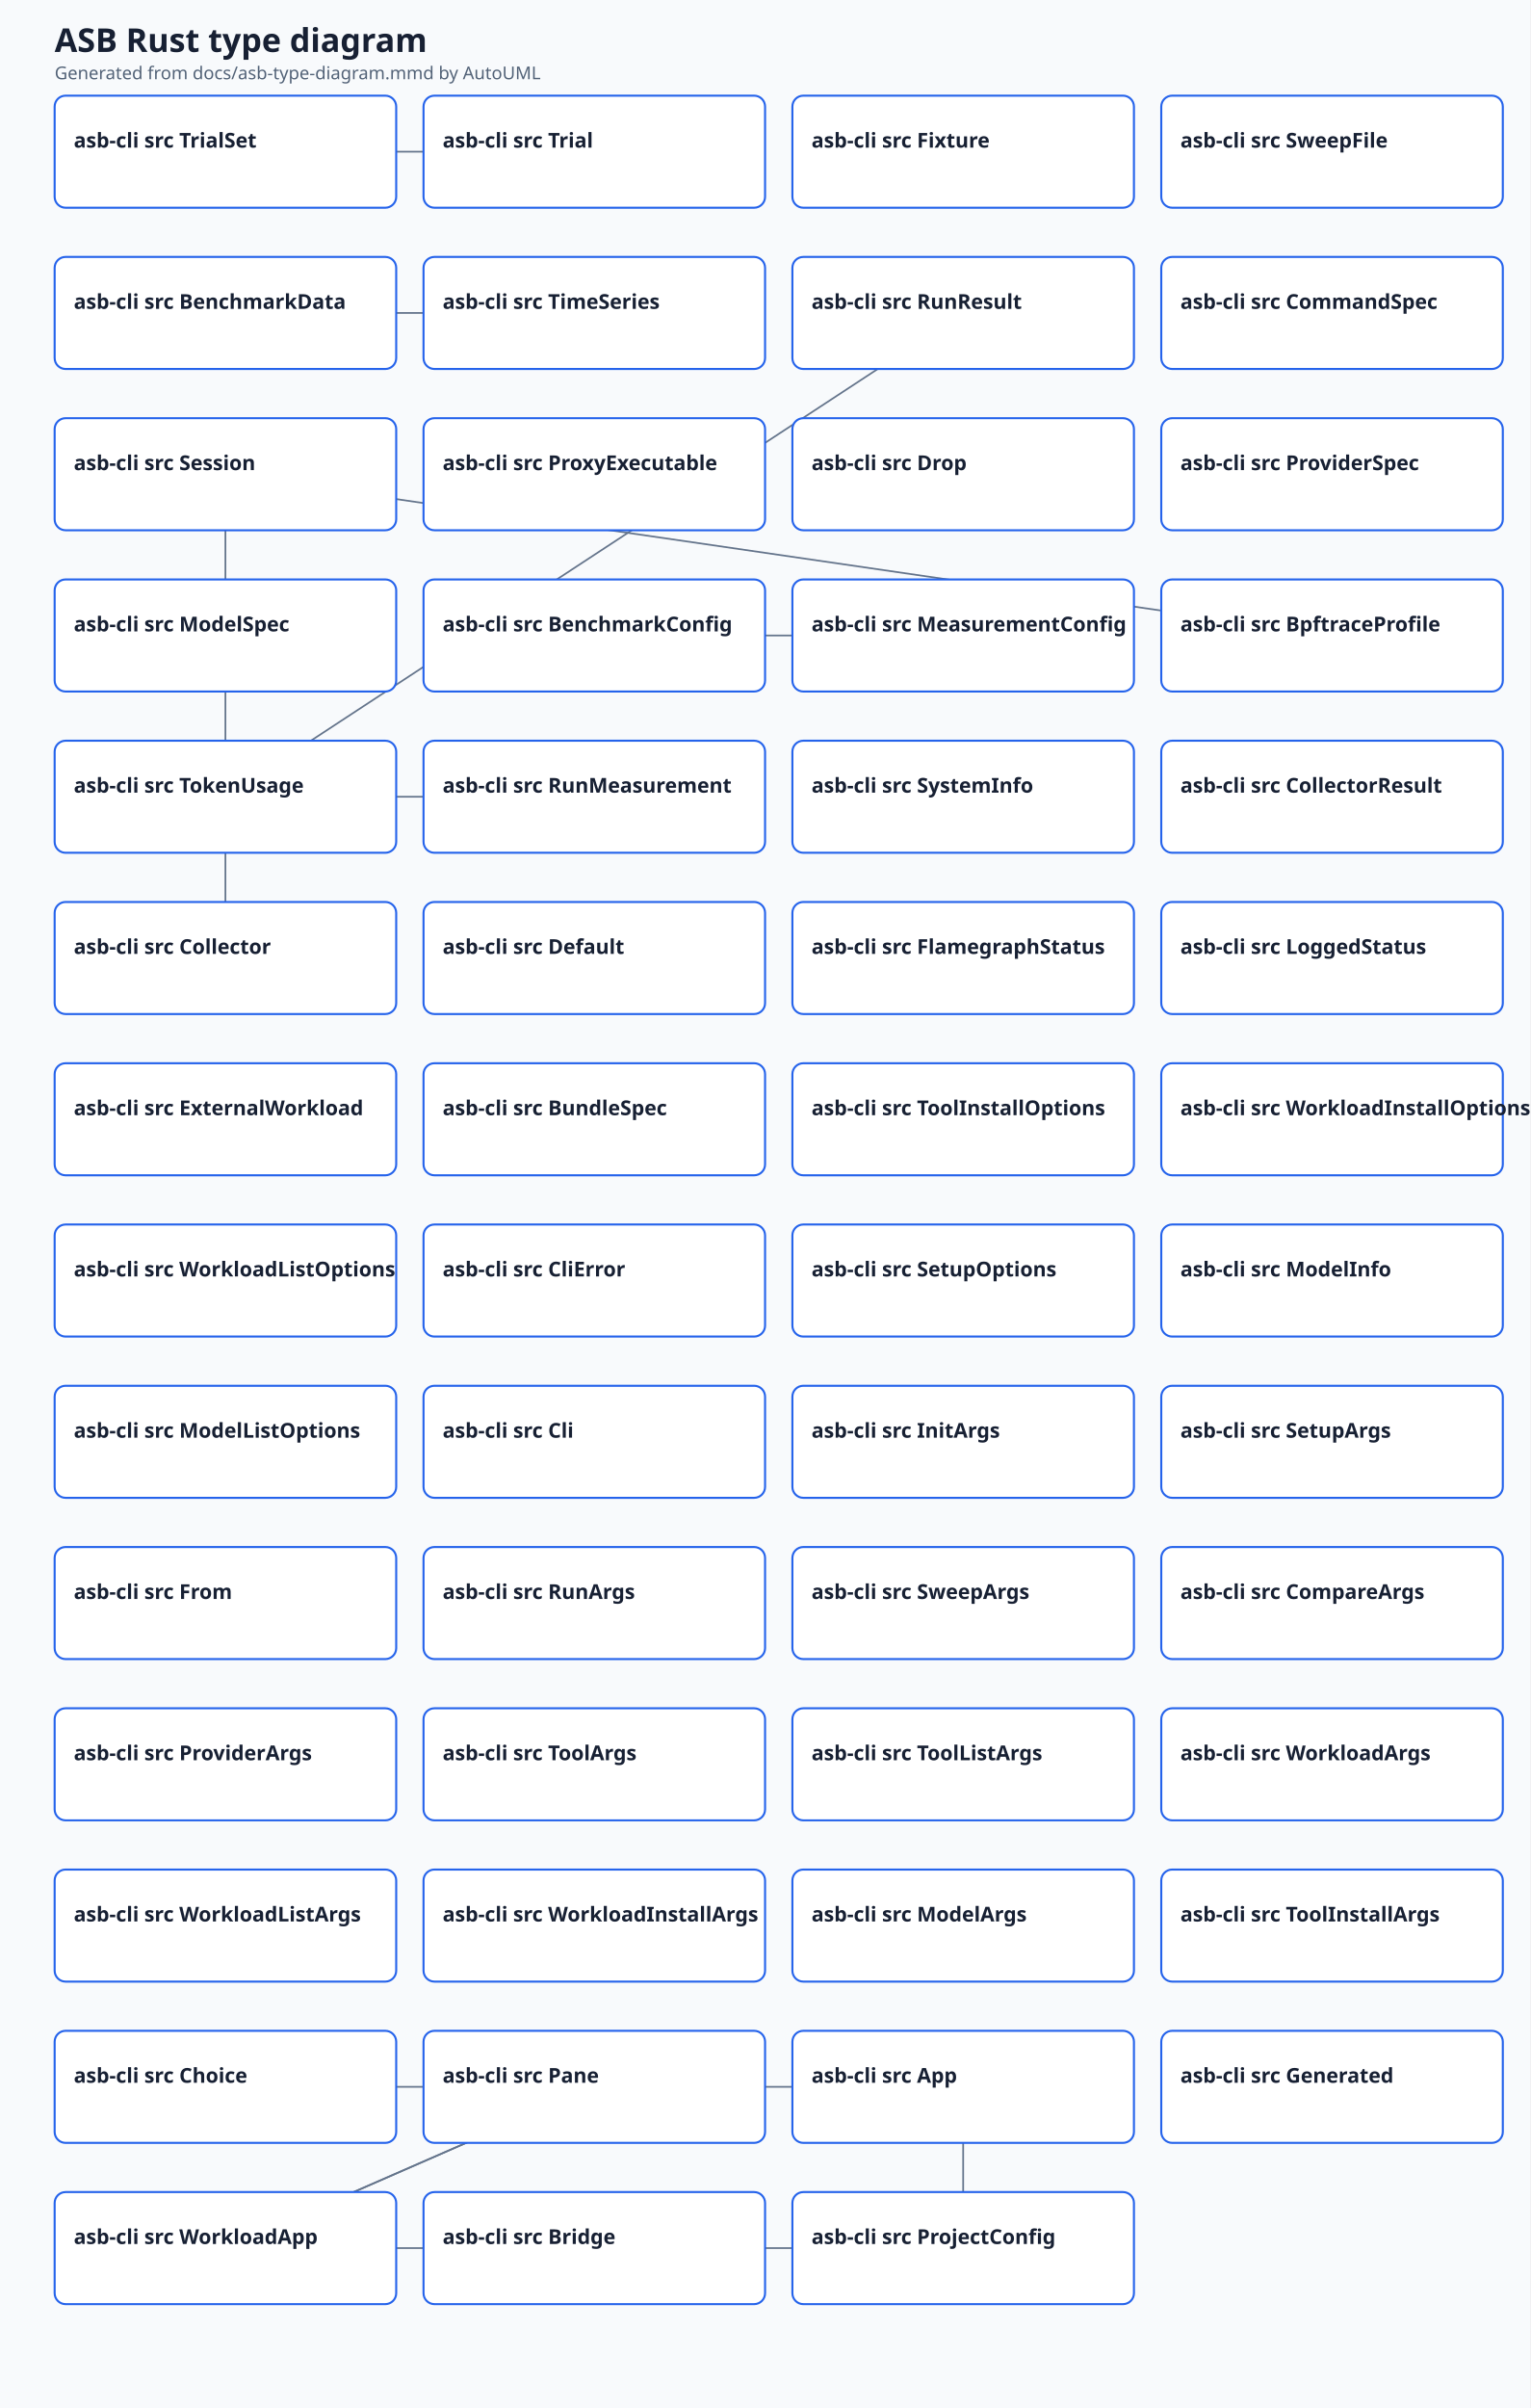
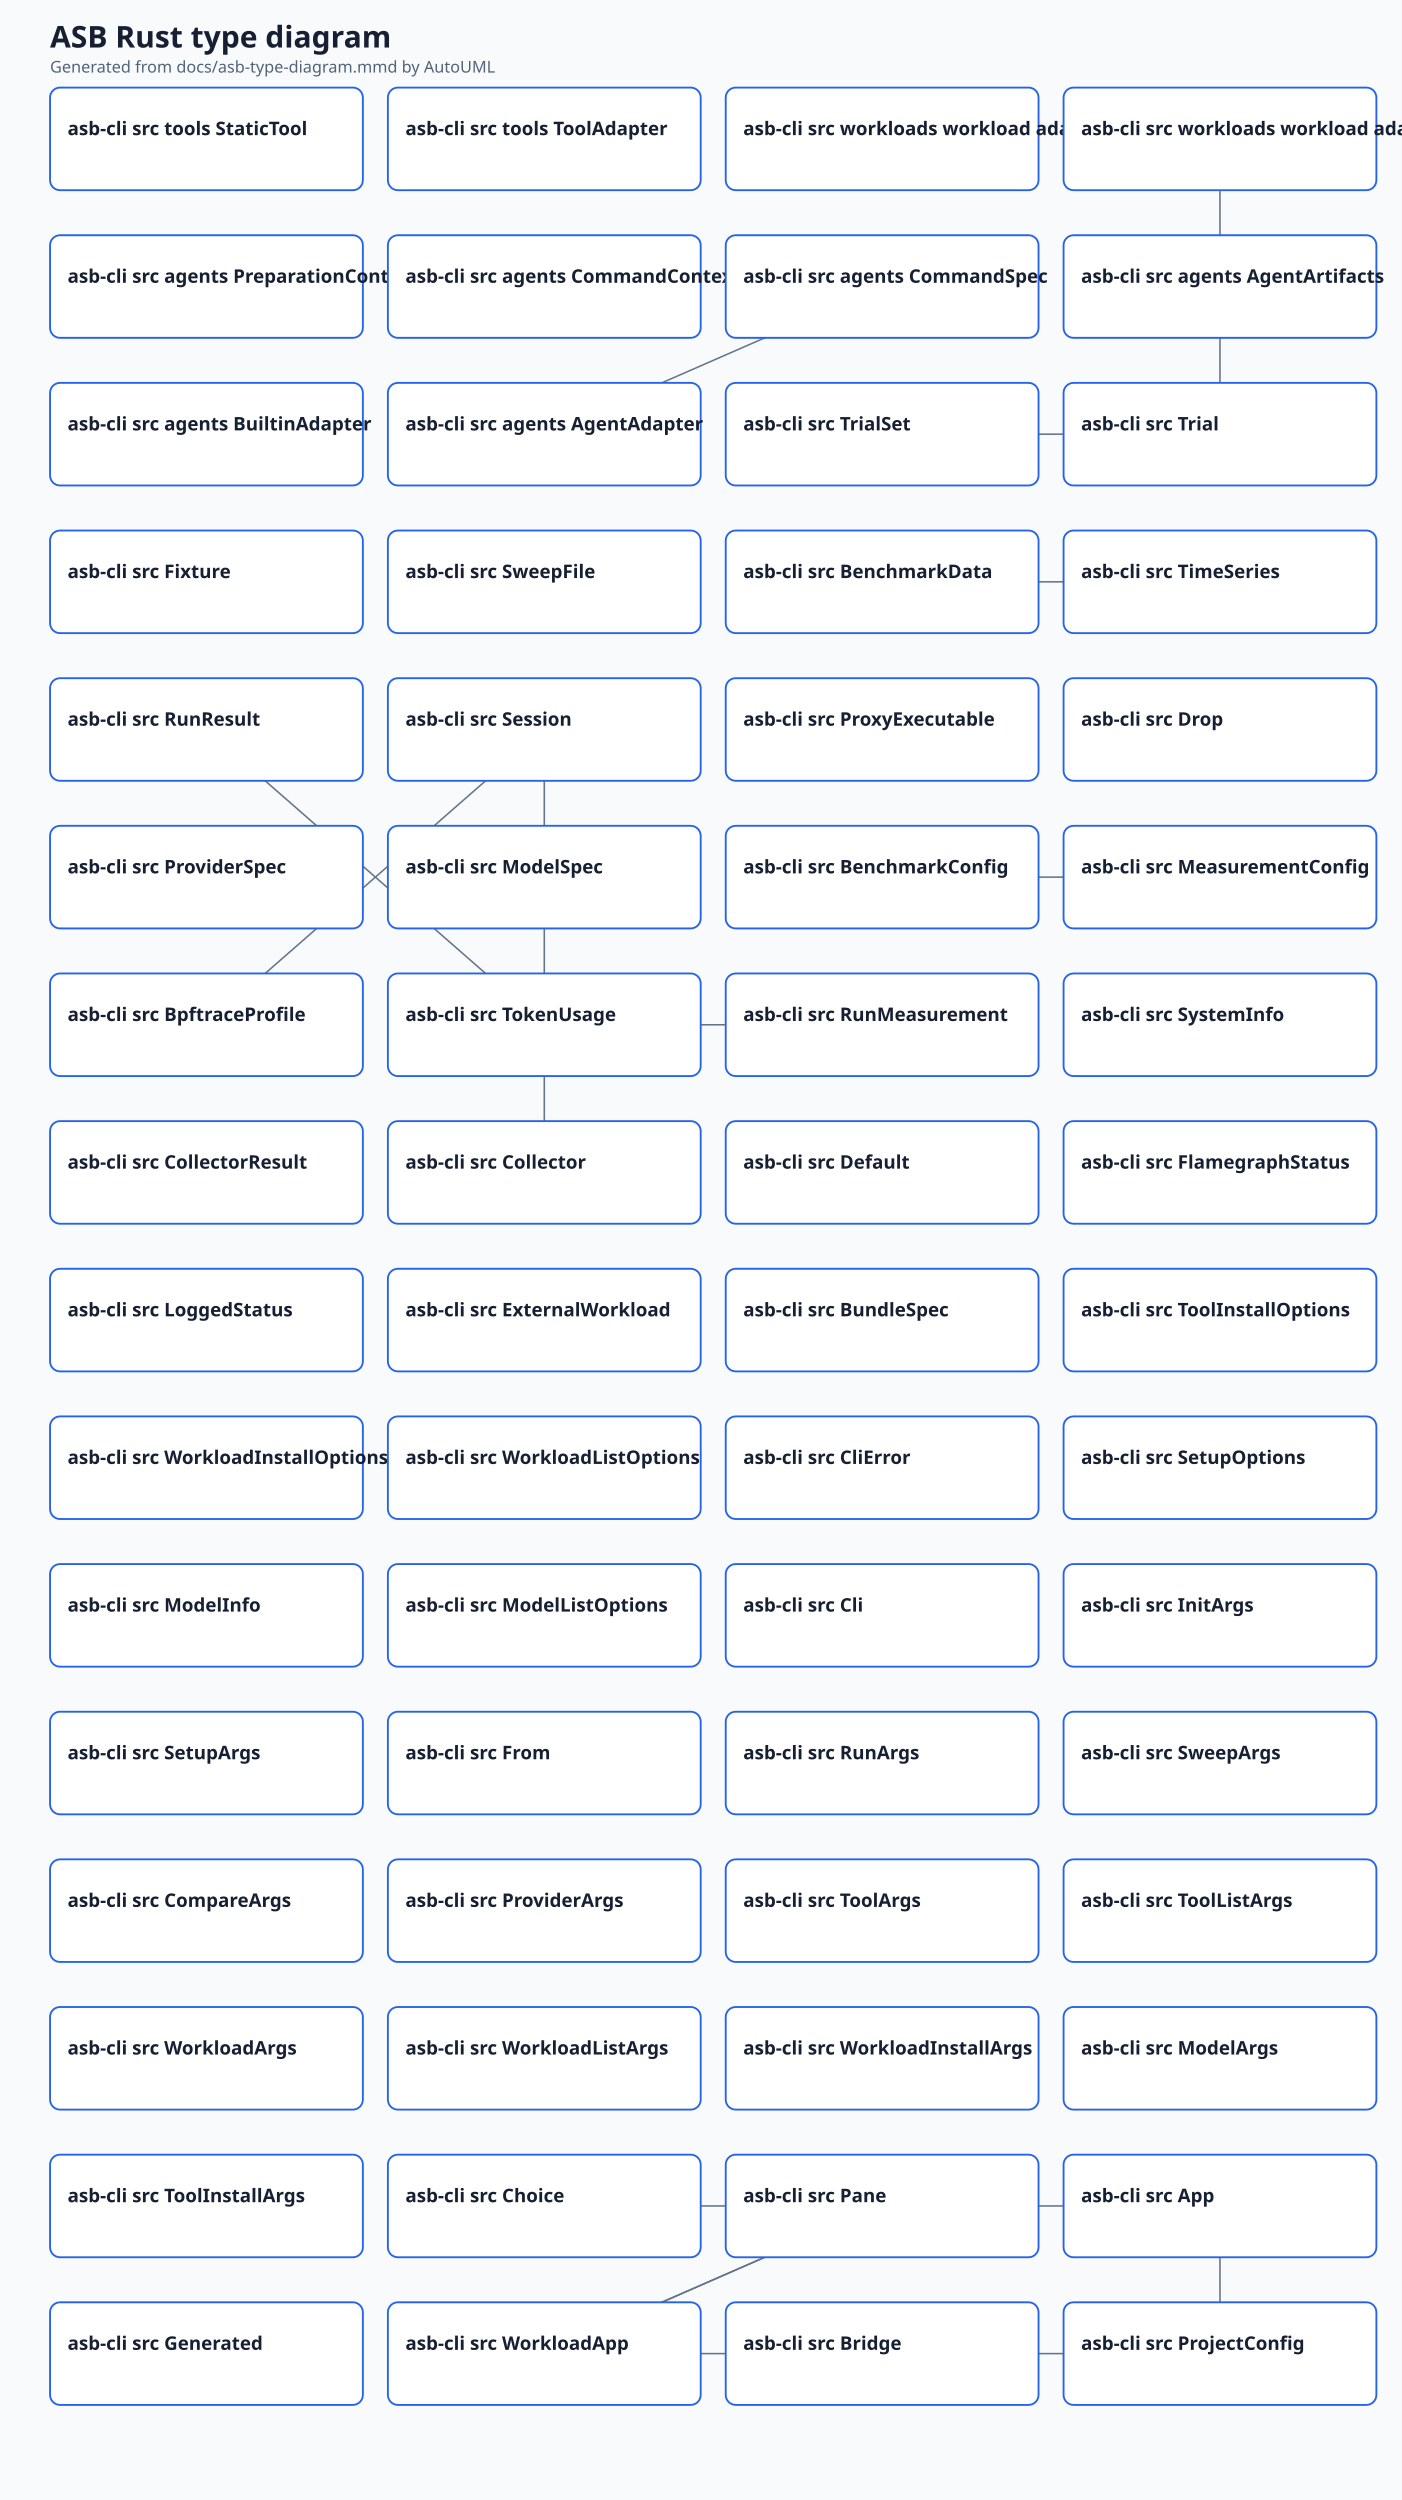
- <svg xmlns="http://www.w3.org/2000/svg" width="1120" height="1762" viewBox="0 0 1120 1762">
+ <svg xmlns="http://www.w3.org/2000/svg" width="1120" height="1998" viewBox="0 0 1120 1998">
  <defs>
    <marker id="arrow" markerWidth="8" markerHeight="8" refX="7" refY="4" orient="auto">
      <path d="M0,0 L8,4 L0,8 z" fill="#4f5d75" />
    </marker>
  </defs>
  <rect width="100%" height="100%" fill="#f8fafc" />
  <text x="40" y="38" font-family="sans-serif" font-size="24" font-weight="700" fill="#172033">ASB Rust type diagram</text>
  <text x="40" y="58" font-family="sans-serif" font-size="13" fill="#526277">Generated from docs/asb-type-diagram.mmd by AutoUML</text>
-   <line x1="165" y1="111" x2="435" y2="111" stroke="#64748b" stroke-width="1.25" marker-end="url(#arrow)" />
-   <line x1="165" y1="229" x2="435" y2="229" stroke="#64748b" stroke-width="1.25" marker-end="url(#arrow)" />
-   <line x1="705" y1="229" x2="165" y2="583" stroke="#64748b" stroke-width="1.25" marker-end="url(#arrow)" />
-   <line x1="435" y1="465" x2="705" y2="465" stroke="#64748b" stroke-width="1.25" marker-end="url(#arrow)" />
-   <line x1="435" y1="583" x2="165" y2="583" stroke="#64748b" stroke-width="1.25" marker-end="url(#arrow)" />
-   <line x1="165" y1="347" x2="165" y2="701" stroke="#64748b" stroke-width="1.25" marker-end="url(#arrow)" />
-   <line x1="165" y1="347" x2="975" y2="465" stroke="#64748b" stroke-width="1.25" marker-end="url(#arrow)" />
-   <line x1="435" y1="1527" x2="165" y2="1527" stroke="#64748b" stroke-width="1.25" marker-end="url(#arrow)" />
-   <line x1="705" y1="1527" x2="705" y2="1645" stroke="#64748b" stroke-width="1.25" marker-end="url(#arrow)" />
-   <line x1="705" y1="1527" x2="435" y2="1527" stroke="#64748b" stroke-width="1.25" marker-end="url(#arrow)" />
-   <line x1="165" y1="1645" x2="705" y2="1645" stroke="#64748b" stroke-width="1.25" marker-end="url(#arrow)" />
-   <line x1="165" y1="1645" x2="435" y2="1527" stroke="#64748b" stroke-width="1.25" marker-end="url(#arrow)" />
-   <line x1="165" y1="1645" x2="435" y2="1527" stroke="#64748b" stroke-width="1.25" marker-end="url(#arrow)" />
+   <line x1="975" y1="111" x2="975" y2="347" stroke="#64748b" stroke-width="1.25" marker-end="url(#arrow)" />
+   <line x1="435" y1="347" x2="705" y2="229" stroke="#64748b" stroke-width="1.25" marker-end="url(#arrow)" />
+   <line x1="705" y1="347" x2="975" y2="347" stroke="#64748b" stroke-width="1.25" marker-end="url(#arrow)" />
+   <line x1="705" y1="465" x2="975" y2="465" stroke="#64748b" stroke-width="1.25" marker-end="url(#arrow)" />
+   <line x1="165" y1="583" x2="435" y2="819" stroke="#64748b" stroke-width="1.25" marker-end="url(#arrow)" />
+   <line x1="705" y1="701" x2="975" y2="701" stroke="#64748b" stroke-width="1.25" marker-end="url(#arrow)" />
+   <line x1="705" y1="819" x2="435" y2="819" stroke="#64748b" stroke-width="1.25" marker-end="url(#arrow)" />
+   <line x1="435" y1="583" x2="435" y2="937" stroke="#64748b" stroke-width="1.25" marker-end="url(#arrow)" />
+   <line x1="435" y1="583" x2="165" y2="819" stroke="#64748b" stroke-width="1.25" marker-end="url(#arrow)" />
+   <line x1="705" y1="1763" x2="435" y2="1763" stroke="#64748b" stroke-width="1.25" marker-end="url(#arrow)" />
+   <line x1="975" y1="1763" x2="975" y2="1881" stroke="#64748b" stroke-width="1.25" marker-end="url(#arrow)" />
+   <line x1="975" y1="1763" x2="705" y2="1763" stroke="#64748b" stroke-width="1.25" marker-end="url(#arrow)" />
+   <line x1="435" y1="1881" x2="975" y2="1881" stroke="#64748b" stroke-width="1.25" marker-end="url(#arrow)" />
+   <line x1="435" y1="1881" x2="705" y2="1763" stroke="#64748b" stroke-width="1.25" marker-end="url(#arrow)" />
+   <line x1="435" y1="1881" x2="705" y2="1763" stroke="#64748b" stroke-width="1.25" marker-end="url(#arrow)" />
  <rect x="40" y="70" width="250" height="82" rx="8" fill="#ffffff" stroke="#2563eb" stroke-width="1.5" />
-   <text x="54" y="108" font-family="sans-serif" font-size="15" font-weight="600" fill="#172033">asb-cli src TrialSet</text>
+   <text x="54" y="108" font-family="sans-serif" font-size="15" font-weight="600" fill="#172033">asb-cli src tools StaticTool</text>
  <rect x="310" y="70" width="250" height="82" rx="8" fill="#ffffff" stroke="#2563eb" stroke-width="1.5" />
-   <text x="324" y="108" font-family="sans-serif" font-size="15" font-weight="600" fill="#172033">asb-cli src Trial</text>
+   <text x="324" y="108" font-family="sans-serif" font-size="15" font-weight="600" fill="#172033">asb-cli src tools ToolAdapter</text>
  <rect x="580" y="70" width="250" height="82" rx="8" fill="#ffffff" stroke="#2563eb" stroke-width="1.5" />
-   <text x="594" y="108" font-family="sans-serif" font-size="15" font-weight="600" fill="#172033">asb-cli src Fixture</text>
+   <text x="594" y="108" font-family="sans-serif" font-size="15" font-weight="600" fill="#172033">asb-cli src workloads workload adapters StaticExternalAdapter</text>
  <rect x="850" y="70" width="250" height="82" rx="8" fill="#ffffff" stroke="#2563eb" stroke-width="1.5" />
-   <text x="864" y="108" font-family="sans-serif" font-size="15" font-weight="600" fill="#172033">asb-cli src SweepFile</text>
+   <text x="864" y="108" font-family="sans-serif" font-size="15" font-weight="600" fill="#172033">asb-cli src workloads workload adapters WorkloadAdapter</text>
  <rect x="40" y="188" width="250" height="82" rx="8" fill="#ffffff" stroke="#2563eb" stroke-width="1.5" />
-   <text x="54" y="226" font-family="sans-serif" font-size="15" font-weight="600" fill="#172033">asb-cli src BenchmarkData</text>
+   <text x="54" y="226" font-family="sans-serif" font-size="15" font-weight="600" fill="#172033">asb-cli src agents PreparationContext</text>
  <rect x="310" y="188" width="250" height="82" rx="8" fill="#ffffff" stroke="#2563eb" stroke-width="1.5" />
-   <text x="324" y="226" font-family="sans-serif" font-size="15" font-weight="600" fill="#172033">asb-cli src TimeSeries</text>
+   <text x="324" y="226" font-family="sans-serif" font-size="15" font-weight="600" fill="#172033">asb-cli src agents CommandContext</text>
  <rect x="580" y="188" width="250" height="82" rx="8" fill="#ffffff" stroke="#2563eb" stroke-width="1.5" />
-   <text x="594" y="226" font-family="sans-serif" font-size="15" font-weight="600" fill="#172033">asb-cli src RunResult</text>
+   <text x="594" y="226" font-family="sans-serif" font-size="15" font-weight="600" fill="#172033">asb-cli src agents CommandSpec</text>
  <rect x="850" y="188" width="250" height="82" rx="8" fill="#ffffff" stroke="#2563eb" stroke-width="1.5" />
-   <text x="864" y="226" font-family="sans-serif" font-size="15" font-weight="600" fill="#172033">asb-cli src CommandSpec</text>
+   <text x="864" y="226" font-family="sans-serif" font-size="15" font-weight="600" fill="#172033">asb-cli src agents AgentArtifacts</text>
  <rect x="40" y="306" width="250" height="82" rx="8" fill="#ffffff" stroke="#2563eb" stroke-width="1.5" />
-   <text x="54" y="344" font-family="sans-serif" font-size="15" font-weight="600" fill="#172033">asb-cli src Session</text>
+   <text x="54" y="344" font-family="sans-serif" font-size="15" font-weight="600" fill="#172033">asb-cli src agents BuiltinAdapter</text>
  <rect x="310" y="306" width="250" height="82" rx="8" fill="#ffffff" stroke="#2563eb" stroke-width="1.5" />
-   <text x="324" y="344" font-family="sans-serif" font-size="15" font-weight="600" fill="#172033">asb-cli src ProxyExecutable</text>
+   <text x="324" y="344" font-family="sans-serif" font-size="15" font-weight="600" fill="#172033">asb-cli src agents AgentAdapter</text>
  <rect x="580" y="306" width="250" height="82" rx="8" fill="#ffffff" stroke="#2563eb" stroke-width="1.5" />
-   <text x="594" y="344" font-family="sans-serif" font-size="15" font-weight="600" fill="#172033">asb-cli src Drop</text>
+   <text x="594" y="344" font-family="sans-serif" font-size="15" font-weight="600" fill="#172033">asb-cli src TrialSet</text>
  <rect x="850" y="306" width="250" height="82" rx="8" fill="#ffffff" stroke="#2563eb" stroke-width="1.5" />
-   <text x="864" y="344" font-family="sans-serif" font-size="15" font-weight="600" fill="#172033">asb-cli src ProviderSpec</text>
+   <text x="864" y="344" font-family="sans-serif" font-size="15" font-weight="600" fill="#172033">asb-cli src Trial</text>
  <rect x="40" y="424" width="250" height="82" rx="8" fill="#ffffff" stroke="#2563eb" stroke-width="1.5" />
-   <text x="54" y="462" font-family="sans-serif" font-size="15" font-weight="600" fill="#172033">asb-cli src ModelSpec</text>
+   <text x="54" y="462" font-family="sans-serif" font-size="15" font-weight="600" fill="#172033">asb-cli src Fixture</text>
  <rect x="310" y="424" width="250" height="82" rx="8" fill="#ffffff" stroke="#2563eb" stroke-width="1.5" />
-   <text x="324" y="462" font-family="sans-serif" font-size="15" font-weight="600" fill="#172033">asb-cli src BenchmarkConfig</text>
+   <text x="324" y="462" font-family="sans-serif" font-size="15" font-weight="600" fill="#172033">asb-cli src SweepFile</text>
  <rect x="580" y="424" width="250" height="82" rx="8" fill="#ffffff" stroke="#2563eb" stroke-width="1.5" />
-   <text x="594" y="462" font-family="sans-serif" font-size="15" font-weight="600" fill="#172033">asb-cli src MeasurementConfig</text>
+   <text x="594" y="462" font-family="sans-serif" font-size="15" font-weight="600" fill="#172033">asb-cli src BenchmarkData</text>
  <rect x="850" y="424" width="250" height="82" rx="8" fill="#ffffff" stroke="#2563eb" stroke-width="1.5" />
-   <text x="864" y="462" font-family="sans-serif" font-size="15" font-weight="600" fill="#172033">asb-cli src BpftraceProfile</text>
+   <text x="864" y="462" font-family="sans-serif" font-size="15" font-weight="600" fill="#172033">asb-cli src TimeSeries</text>
  <rect x="40" y="542" width="250" height="82" rx="8" fill="#ffffff" stroke="#2563eb" stroke-width="1.5" />
-   <text x="54" y="580" font-family="sans-serif" font-size="15" font-weight="600" fill="#172033">asb-cli src TokenUsage</text>
+   <text x="54" y="580" font-family="sans-serif" font-size="15" font-weight="600" fill="#172033">asb-cli src RunResult</text>
  <rect x="310" y="542" width="250" height="82" rx="8" fill="#ffffff" stroke="#2563eb" stroke-width="1.5" />
-   <text x="324" y="580" font-family="sans-serif" font-size="15" font-weight="600" fill="#172033">asb-cli src RunMeasurement</text>
+   <text x="324" y="580" font-family="sans-serif" font-size="15" font-weight="600" fill="#172033">asb-cli src Session</text>
  <rect x="580" y="542" width="250" height="82" rx="8" fill="#ffffff" stroke="#2563eb" stroke-width="1.5" />
-   <text x="594" y="580" font-family="sans-serif" font-size="15" font-weight="600" fill="#172033">asb-cli src SystemInfo</text>
+   <text x="594" y="580" font-family="sans-serif" font-size="15" font-weight="600" fill="#172033">asb-cli src ProxyExecutable</text>
  <rect x="850" y="542" width="250" height="82" rx="8" fill="#ffffff" stroke="#2563eb" stroke-width="1.5" />
-   <text x="864" y="580" font-family="sans-serif" font-size="15" font-weight="600" fill="#172033">asb-cli src CollectorResult</text>
+   <text x="864" y="580" font-family="sans-serif" font-size="15" font-weight="600" fill="#172033">asb-cli src Drop</text>
  <rect x="40" y="660" width="250" height="82" rx="8" fill="#ffffff" stroke="#2563eb" stroke-width="1.5" />
-   <text x="54" y="698" font-family="sans-serif" font-size="15" font-weight="600" fill="#172033">asb-cli src Collector</text>
+   <text x="54" y="698" font-family="sans-serif" font-size="15" font-weight="600" fill="#172033">asb-cli src ProviderSpec</text>
  <rect x="310" y="660" width="250" height="82" rx="8" fill="#ffffff" stroke="#2563eb" stroke-width="1.5" />
-   <text x="324" y="698" font-family="sans-serif" font-size="15" font-weight="600" fill="#172033">asb-cli src Default</text>
+   <text x="324" y="698" font-family="sans-serif" font-size="15" font-weight="600" fill="#172033">asb-cli src ModelSpec</text>
  <rect x="580" y="660" width="250" height="82" rx="8" fill="#ffffff" stroke="#2563eb" stroke-width="1.5" />
-   <text x="594" y="698" font-family="sans-serif" font-size="15" font-weight="600" fill="#172033">asb-cli src FlamegraphStatus</text>
+   <text x="594" y="698" font-family="sans-serif" font-size="15" font-weight="600" fill="#172033">asb-cli src BenchmarkConfig</text>
  <rect x="850" y="660" width="250" height="82" rx="8" fill="#ffffff" stroke="#2563eb" stroke-width="1.5" />
-   <text x="864" y="698" font-family="sans-serif" font-size="15" font-weight="600" fill="#172033">asb-cli src LoggedStatus</text>
+   <text x="864" y="698" font-family="sans-serif" font-size="15" font-weight="600" fill="#172033">asb-cli src MeasurementConfig</text>
  <rect x="40" y="778" width="250" height="82" rx="8" fill="#ffffff" stroke="#2563eb" stroke-width="1.5" />
-   <text x="54" y="816" font-family="sans-serif" font-size="15" font-weight="600" fill="#172033">asb-cli src ExternalWorkload</text>
+   <text x="54" y="816" font-family="sans-serif" font-size="15" font-weight="600" fill="#172033">asb-cli src BpftraceProfile</text>
  <rect x="310" y="778" width="250" height="82" rx="8" fill="#ffffff" stroke="#2563eb" stroke-width="1.5" />
-   <text x="324" y="816" font-family="sans-serif" font-size="15" font-weight="600" fill="#172033">asb-cli src BundleSpec</text>
+   <text x="324" y="816" font-family="sans-serif" font-size="15" font-weight="600" fill="#172033">asb-cli src TokenUsage</text>
  <rect x="580" y="778" width="250" height="82" rx="8" fill="#ffffff" stroke="#2563eb" stroke-width="1.5" />
-   <text x="594" y="816" font-family="sans-serif" font-size="15" font-weight="600" fill="#172033">asb-cli src ToolInstallOptions</text>
+   <text x="594" y="816" font-family="sans-serif" font-size="15" font-weight="600" fill="#172033">asb-cli src RunMeasurement</text>
  <rect x="850" y="778" width="250" height="82" rx="8" fill="#ffffff" stroke="#2563eb" stroke-width="1.5" />
-   <text x="864" y="816" font-family="sans-serif" font-size="15" font-weight="600" fill="#172033">asb-cli src WorkloadInstallOptions</text>
+   <text x="864" y="816" font-family="sans-serif" font-size="15" font-weight="600" fill="#172033">asb-cli src SystemInfo</text>
  <rect x="40" y="896" width="250" height="82" rx="8" fill="#ffffff" stroke="#2563eb" stroke-width="1.5" />
-   <text x="54" y="934" font-family="sans-serif" font-size="15" font-weight="600" fill="#172033">asb-cli src WorkloadListOptions</text>
+   <text x="54" y="934" font-family="sans-serif" font-size="15" font-weight="600" fill="#172033">asb-cli src CollectorResult</text>
  <rect x="310" y="896" width="250" height="82" rx="8" fill="#ffffff" stroke="#2563eb" stroke-width="1.5" />
-   <text x="324" y="934" font-family="sans-serif" font-size="15" font-weight="600" fill="#172033">asb-cli src CliError</text>
+   <text x="324" y="934" font-family="sans-serif" font-size="15" font-weight="600" fill="#172033">asb-cli src Collector</text>
  <rect x="580" y="896" width="250" height="82" rx="8" fill="#ffffff" stroke="#2563eb" stroke-width="1.5" />
-   <text x="594" y="934" font-family="sans-serif" font-size="15" font-weight="600" fill="#172033">asb-cli src SetupOptions</text>
+   <text x="594" y="934" font-family="sans-serif" font-size="15" font-weight="600" fill="#172033">asb-cli src Default</text>
  <rect x="850" y="896" width="250" height="82" rx="8" fill="#ffffff" stroke="#2563eb" stroke-width="1.5" />
-   <text x="864" y="934" font-family="sans-serif" font-size="15" font-weight="600" fill="#172033">asb-cli src ModelInfo</text>
+   <text x="864" y="934" font-family="sans-serif" font-size="15" font-weight="600" fill="#172033">asb-cli src FlamegraphStatus</text>
  <rect x="40" y="1014" width="250" height="82" rx="8" fill="#ffffff" stroke="#2563eb" stroke-width="1.5" />
-   <text x="54" y="1052" font-family="sans-serif" font-size="15" font-weight="600" fill="#172033">asb-cli src ModelListOptions</text>
+   <text x="54" y="1052" font-family="sans-serif" font-size="15" font-weight="600" fill="#172033">asb-cli src LoggedStatus</text>
  <rect x="310" y="1014" width="250" height="82" rx="8" fill="#ffffff" stroke="#2563eb" stroke-width="1.5" />
-   <text x="324" y="1052" font-family="sans-serif" font-size="15" font-weight="600" fill="#172033">asb-cli src Cli</text>
+   <text x="324" y="1052" font-family="sans-serif" font-size="15" font-weight="600" fill="#172033">asb-cli src ExternalWorkload</text>
  <rect x="580" y="1014" width="250" height="82" rx="8" fill="#ffffff" stroke="#2563eb" stroke-width="1.5" />
-   <text x="594" y="1052" font-family="sans-serif" font-size="15" font-weight="600" fill="#172033">asb-cli src InitArgs</text>
+   <text x="594" y="1052" font-family="sans-serif" font-size="15" font-weight="600" fill="#172033">asb-cli src BundleSpec</text>
  <rect x="850" y="1014" width="250" height="82" rx="8" fill="#ffffff" stroke="#2563eb" stroke-width="1.5" />
-   <text x="864" y="1052" font-family="sans-serif" font-size="15" font-weight="600" fill="#172033">asb-cli src SetupArgs</text>
+   <text x="864" y="1052" font-family="sans-serif" font-size="15" font-weight="600" fill="#172033">asb-cli src ToolInstallOptions</text>
  <rect x="40" y="1132" width="250" height="82" rx="8" fill="#ffffff" stroke="#2563eb" stroke-width="1.5" />
-   <text x="54" y="1170" font-family="sans-serif" font-size="15" font-weight="600" fill="#172033">asb-cli src From</text>
+   <text x="54" y="1170" font-family="sans-serif" font-size="15" font-weight="600" fill="#172033">asb-cli src WorkloadInstallOptions</text>
  <rect x="310" y="1132" width="250" height="82" rx="8" fill="#ffffff" stroke="#2563eb" stroke-width="1.5" />
-   <text x="324" y="1170" font-family="sans-serif" font-size="15" font-weight="600" fill="#172033">asb-cli src RunArgs</text>
+   <text x="324" y="1170" font-family="sans-serif" font-size="15" font-weight="600" fill="#172033">asb-cli src WorkloadListOptions</text>
  <rect x="580" y="1132" width="250" height="82" rx="8" fill="#ffffff" stroke="#2563eb" stroke-width="1.5" />
-   <text x="594" y="1170" font-family="sans-serif" font-size="15" font-weight="600" fill="#172033">asb-cli src SweepArgs</text>
+   <text x="594" y="1170" font-family="sans-serif" font-size="15" font-weight="600" fill="#172033">asb-cli src CliError</text>
  <rect x="850" y="1132" width="250" height="82" rx="8" fill="#ffffff" stroke="#2563eb" stroke-width="1.5" />
-   <text x="864" y="1170" font-family="sans-serif" font-size="15" font-weight="600" fill="#172033">asb-cli src CompareArgs</text>
+   <text x="864" y="1170" font-family="sans-serif" font-size="15" font-weight="600" fill="#172033">asb-cli src SetupOptions</text>
  <rect x="40" y="1250" width="250" height="82" rx="8" fill="#ffffff" stroke="#2563eb" stroke-width="1.5" />
-   <text x="54" y="1288" font-family="sans-serif" font-size="15" font-weight="600" fill="#172033">asb-cli src ProviderArgs</text>
+   <text x="54" y="1288" font-family="sans-serif" font-size="15" font-weight="600" fill="#172033">asb-cli src ModelInfo</text>
  <rect x="310" y="1250" width="250" height="82" rx="8" fill="#ffffff" stroke="#2563eb" stroke-width="1.5" />
-   <text x="324" y="1288" font-family="sans-serif" font-size="15" font-weight="600" fill="#172033">asb-cli src ToolArgs</text>
+   <text x="324" y="1288" font-family="sans-serif" font-size="15" font-weight="600" fill="#172033">asb-cli src ModelListOptions</text>
  <rect x="580" y="1250" width="250" height="82" rx="8" fill="#ffffff" stroke="#2563eb" stroke-width="1.5" />
-   <text x="594" y="1288" font-family="sans-serif" font-size="15" font-weight="600" fill="#172033">asb-cli src ToolListArgs</text>
+   <text x="594" y="1288" font-family="sans-serif" font-size="15" font-weight="600" fill="#172033">asb-cli src Cli</text>
  <rect x="850" y="1250" width="250" height="82" rx="8" fill="#ffffff" stroke="#2563eb" stroke-width="1.5" />
-   <text x="864" y="1288" font-family="sans-serif" font-size="15" font-weight="600" fill="#172033">asb-cli src WorkloadArgs</text>
+   <text x="864" y="1288" font-family="sans-serif" font-size="15" font-weight="600" fill="#172033">asb-cli src InitArgs</text>
  <rect x="40" y="1368" width="250" height="82" rx="8" fill="#ffffff" stroke="#2563eb" stroke-width="1.5" />
-   <text x="54" y="1406" font-family="sans-serif" font-size="15" font-weight="600" fill="#172033">asb-cli src WorkloadListArgs</text>
+   <text x="54" y="1406" font-family="sans-serif" font-size="15" font-weight="600" fill="#172033">asb-cli src SetupArgs</text>
  <rect x="310" y="1368" width="250" height="82" rx="8" fill="#ffffff" stroke="#2563eb" stroke-width="1.5" />
-   <text x="324" y="1406" font-family="sans-serif" font-size="15" font-weight="600" fill="#172033">asb-cli src WorkloadInstallArgs</text>
+   <text x="324" y="1406" font-family="sans-serif" font-size="15" font-weight="600" fill="#172033">asb-cli src From</text>
  <rect x="580" y="1368" width="250" height="82" rx="8" fill="#ffffff" stroke="#2563eb" stroke-width="1.5" />
-   <text x="594" y="1406" font-family="sans-serif" font-size="15" font-weight="600" fill="#172033">asb-cli src ModelArgs</text>
+   <text x="594" y="1406" font-family="sans-serif" font-size="15" font-weight="600" fill="#172033">asb-cli src RunArgs</text>
  <rect x="850" y="1368" width="250" height="82" rx="8" fill="#ffffff" stroke="#2563eb" stroke-width="1.5" />
-   <text x="864" y="1406" font-family="sans-serif" font-size="15" font-weight="600" fill="#172033">asb-cli src ToolInstallArgs</text>
+   <text x="864" y="1406" font-family="sans-serif" font-size="15" font-weight="600" fill="#172033">asb-cli src SweepArgs</text>
  <rect x="40" y="1486" width="250" height="82" rx="8" fill="#ffffff" stroke="#2563eb" stroke-width="1.5" />
-   <text x="54" y="1524" font-family="sans-serif" font-size="15" font-weight="600" fill="#172033">asb-cli src Choice</text>
+   <text x="54" y="1524" font-family="sans-serif" font-size="15" font-weight="600" fill="#172033">asb-cli src CompareArgs</text>
  <rect x="310" y="1486" width="250" height="82" rx="8" fill="#ffffff" stroke="#2563eb" stroke-width="1.5" />
-   <text x="324" y="1524" font-family="sans-serif" font-size="15" font-weight="600" fill="#172033">asb-cli src Pane</text>
+   <text x="324" y="1524" font-family="sans-serif" font-size="15" font-weight="600" fill="#172033">asb-cli src ProviderArgs</text>
  <rect x="580" y="1486" width="250" height="82" rx="8" fill="#ffffff" stroke="#2563eb" stroke-width="1.5" />
-   <text x="594" y="1524" font-family="sans-serif" font-size="15" font-weight="600" fill="#172033">asb-cli src App</text>
+   <text x="594" y="1524" font-family="sans-serif" font-size="15" font-weight="600" fill="#172033">asb-cli src ToolArgs</text>
  <rect x="850" y="1486" width="250" height="82" rx="8" fill="#ffffff" stroke="#2563eb" stroke-width="1.5" />
-   <text x="864" y="1524" font-family="sans-serif" font-size="15" font-weight="600" fill="#172033">asb-cli src Generated</text>
+   <text x="864" y="1524" font-family="sans-serif" font-size="15" font-weight="600" fill="#172033">asb-cli src ToolListArgs</text>
  <rect x="40" y="1604" width="250" height="82" rx="8" fill="#ffffff" stroke="#2563eb" stroke-width="1.5" />
-   <text x="54" y="1642" font-family="sans-serif" font-size="15" font-weight="600" fill="#172033">asb-cli src WorkloadApp</text>
+   <text x="54" y="1642" font-family="sans-serif" font-size="15" font-weight="600" fill="#172033">asb-cli src WorkloadArgs</text>
  <rect x="310" y="1604" width="250" height="82" rx="8" fill="#ffffff" stroke="#2563eb" stroke-width="1.5" />
-   <text x="324" y="1642" font-family="sans-serif" font-size="15" font-weight="600" fill="#172033">asb-cli src Bridge</text>
+   <text x="324" y="1642" font-family="sans-serif" font-size="15" font-weight="600" fill="#172033">asb-cli src WorkloadListArgs</text>
  <rect x="580" y="1604" width="250" height="82" rx="8" fill="#ffffff" stroke="#2563eb" stroke-width="1.5" />
-   <text x="594" y="1642" font-family="sans-serif" font-size="15" font-weight="600" fill="#172033">asb-cli src ProjectConfig</text>
+   <text x="594" y="1642" font-family="sans-serif" font-size="15" font-weight="600" fill="#172033">asb-cli src WorkloadInstallArgs</text>
+   <rect x="850" y="1604" width="250" height="82" rx="8" fill="#ffffff" stroke="#2563eb" stroke-width="1.5" />
+   <text x="864" y="1642" font-family="sans-serif" font-size="15" font-weight="600" fill="#172033">asb-cli src ModelArgs</text>
+   <rect x="40" y="1722" width="250" height="82" rx="8" fill="#ffffff" stroke="#2563eb" stroke-width="1.5" />
+   <text x="54" y="1760" font-family="sans-serif" font-size="15" font-weight="600" fill="#172033">asb-cli src ToolInstallArgs</text>
+   <rect x="310" y="1722" width="250" height="82" rx="8" fill="#ffffff" stroke="#2563eb" stroke-width="1.5" />
+   <text x="324" y="1760" font-family="sans-serif" font-size="15" font-weight="600" fill="#172033">asb-cli src Choice</text>
+   <rect x="580" y="1722" width="250" height="82" rx="8" fill="#ffffff" stroke="#2563eb" stroke-width="1.5" />
+   <text x="594" y="1760" font-family="sans-serif" font-size="15" font-weight="600" fill="#172033">asb-cli src Pane</text>
+   <rect x="850" y="1722" width="250" height="82" rx="8" fill="#ffffff" stroke="#2563eb" stroke-width="1.5" />
+   <text x="864" y="1760" font-family="sans-serif" font-size="15" font-weight="600" fill="#172033">asb-cli src App</text>
+   <rect x="40" y="1840" width="250" height="82" rx="8" fill="#ffffff" stroke="#2563eb" stroke-width="1.5" />
+   <text x="54" y="1878" font-family="sans-serif" font-size="15" font-weight="600" fill="#172033">asb-cli src Generated</text>
+   <rect x="310" y="1840" width="250" height="82" rx="8" fill="#ffffff" stroke="#2563eb" stroke-width="1.5" />
+   <text x="324" y="1878" font-family="sans-serif" font-size="15" font-weight="600" fill="#172033">asb-cli src WorkloadApp</text>
+   <rect x="580" y="1840" width="250" height="82" rx="8" fill="#ffffff" stroke="#2563eb" stroke-width="1.5" />
+   <text x="594" y="1878" font-family="sans-serif" font-size="15" font-weight="600" fill="#172033">asb-cli src Bridge</text>
+   <rect x="850" y="1840" width="250" height="82" rx="8" fill="#ffffff" stroke="#2563eb" stroke-width="1.5" />
+   <text x="864" y="1878" font-family="sans-serif" font-size="15" font-weight="600" fill="#172033">asb-cli src ProjectConfig</text>
</svg>
